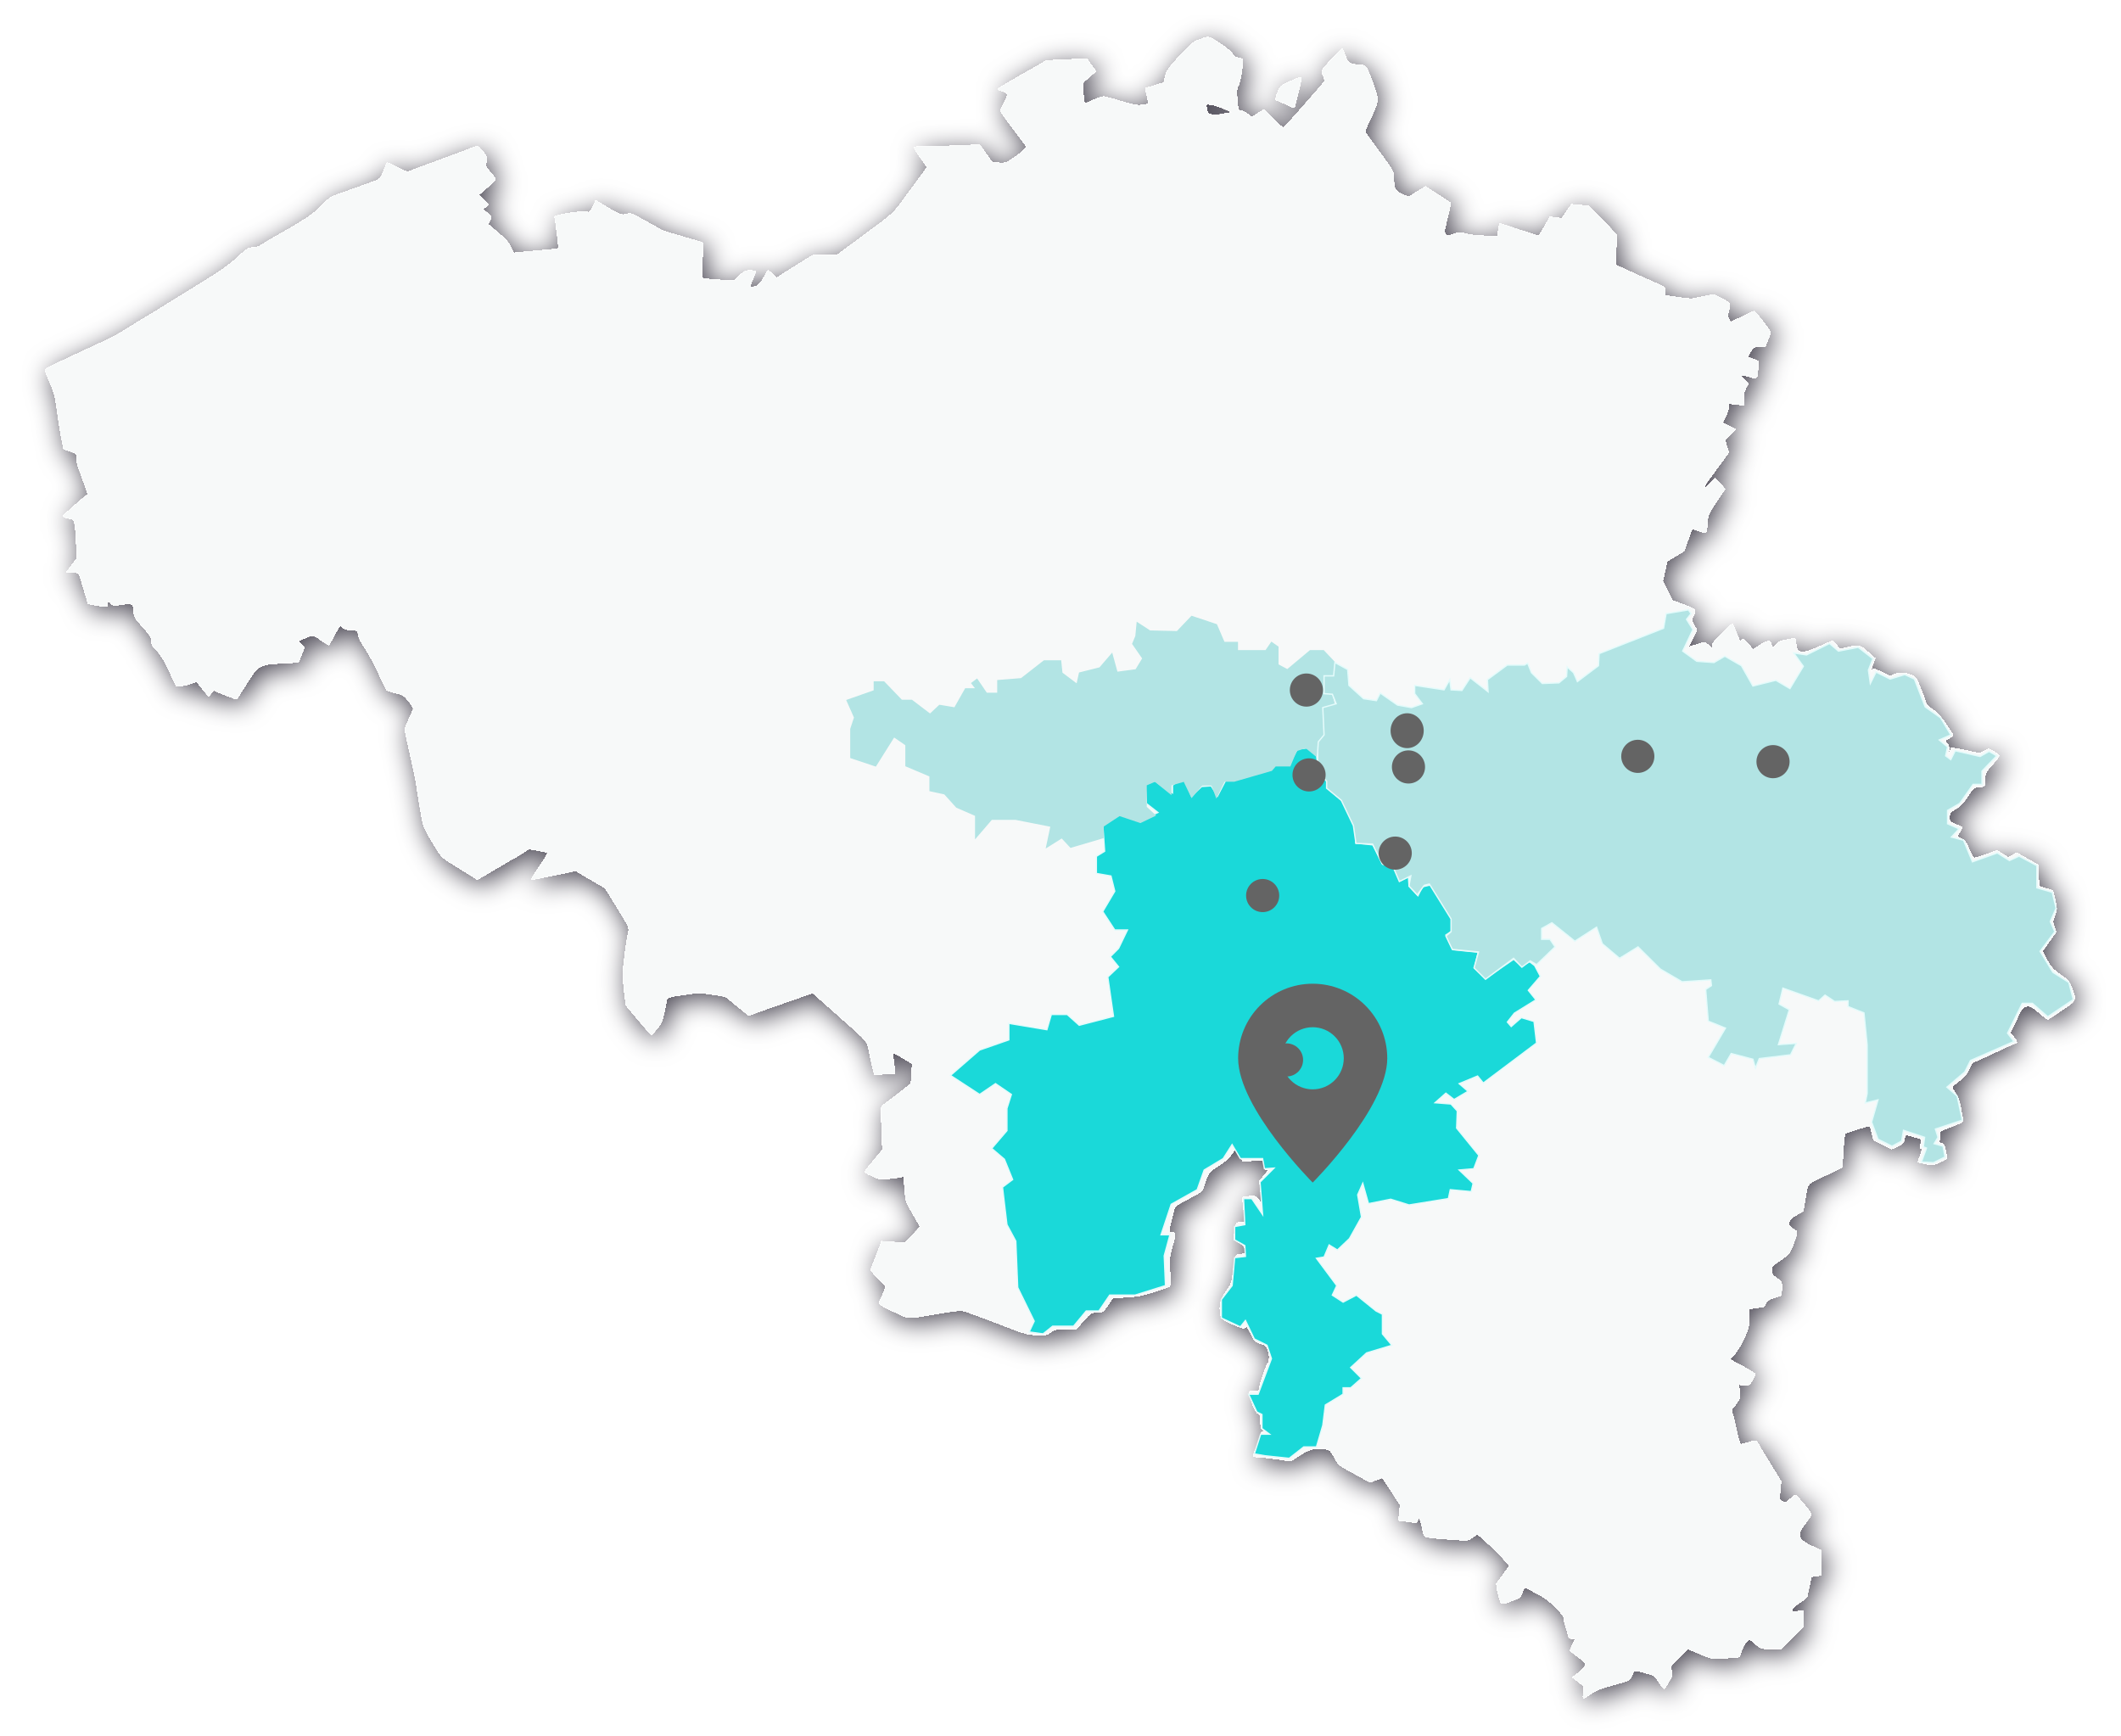
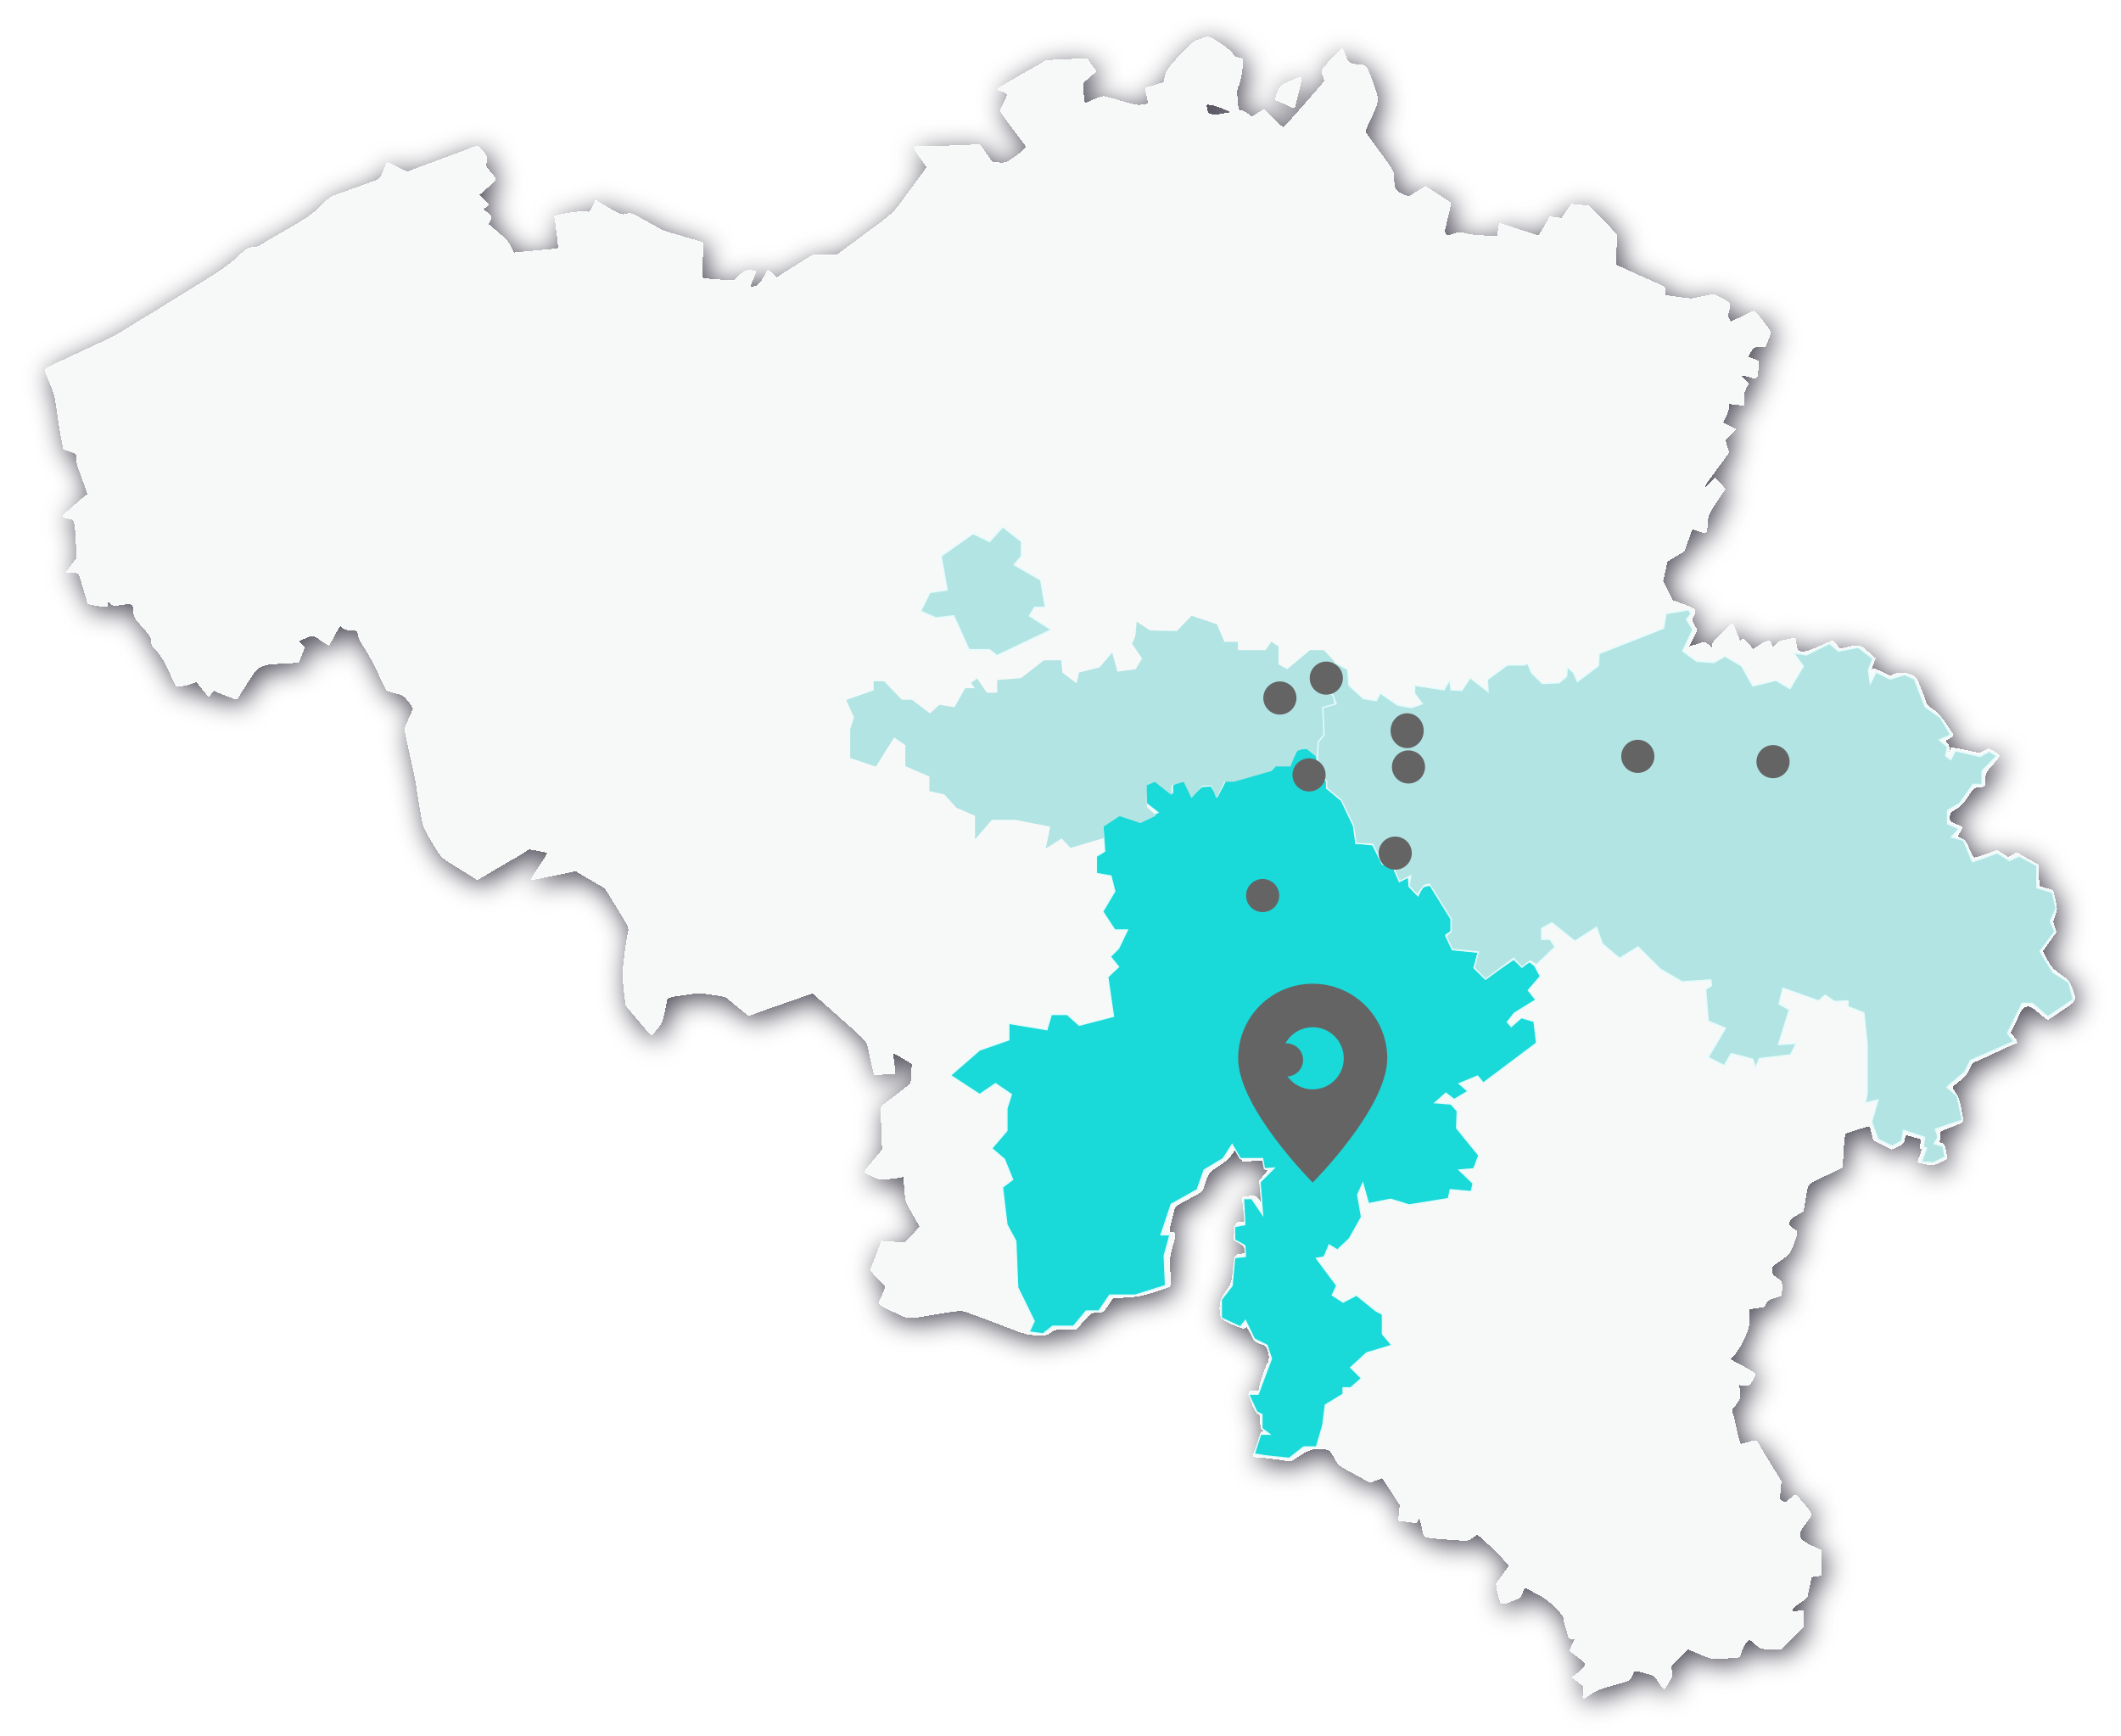
<svg xmlns="http://www.w3.org/2000/svg" width="1600" height="1309" viewBox="0 0 1600 1309" fill="none">
-   <g filter="url(#filter0_d_570_151)">
+   <g filter="url(#filter0_d_816_127)">
    <path fill-rule="evenodd" clip-rule="evenodd" d="M964 69.238C965.452 65.436 966.259 64.726 972.375 61.865C979.878 58.357 981.537 57.972 981.536 59.739C981.535 60.992 976.748 80.865 976.349 81.275C976.223 81.405 973.455 80.221 970.199 78.643C966.943 77.064 963.854 75.774 963.336 75.774C961.989 75.774 962.166 74.043 964 69.238Z" fill="#F7F9F9" />
    <path fill-rule="evenodd" clip-rule="evenodd" d="M904.145 30.159C899.934 31.849 897.337 34.057 889.65 42.482C881.768 51.123 880.103 53.509 879.132 57.562L877.977 62.375L871.134 64.423C867.37 65.55 864.187 66.55 864.06 66.647C863.933 66.743 864.482 69.329 865.279 72.392C866.078 75.455 866.563 78.129 866.358 78.333C866.153 78.538 863.879 78.955 861.304 79.259C857.558 79.704 854.409 79.124 845.553 76.358C839.464 74.458 833.585 72.902 832.487 72.902C831.39 72.902 827.705 74.152 824.299 75.681L818.106 78.46L817.51 74.112C816.656 67.88 816.775 61.627 817.755 61.255C818.218 61.08 820.394 59.301 822.591 57.303L826.586 53.671L823.19 49.044L819.795 44.418L804.716 44.901C796.422 45.166 789.206 45.717 788.679 46.125C788.153 46.532 785.531 48.092 782.854 49.593C764.224 60.031 752.794 66.772 752.791 67.322C752.79 67.674 754.05 68.241 755.593 68.58C760.554 69.669 760.907 71.189 757.64 77.386C756.027 80.448 754.705 83.254 754.704 83.622C754.703 83.989 759.186 90.236 764.666 97.502L774.631 110.715L772.328 113.156C771.061 114.498 767.546 117.298 764.517 119.378C759.511 122.815 758.529 123.134 753.745 122.879L748.481 122.598L743.695 115.827L738.91 109.055L728.382 109.641C722.591 109.963 711.5 110.23 703.736 110.232C693.9 110.235 689.619 110.564 689.619 111.316C689.619 111.91 691.772 115.3 694.404 118.852C697.036 122.403 699.19 125.657 699.19 126.082C699.19 126.508 696.894 129.902 694.087 133.624C691.281 137.346 685.605 145.048 681.471 150.74C674.026 160.993 673.758 161.235 652.648 176.826L631.34 192.563H622.271H613.201L605.229 197.47C600.845 200.169 594.687 204.04 591.546 206.071L585.834 209.765L582.707 206.734C580.987 205.067 579.429 203.889 579.243 204.116C579.058 204.343 577.541 206.957 575.871 209.924C572.97 215.081 571.095 216.449 566.882 216.482C565.389 216.494 565.462 215.946 567.6 211.112C568.909 208.15 569.98 205.35 569.98 204.889C569.98 204.428 568.167 204.051 565.949 204.051C562.527 204.051 561.321 204.635 557.979 207.916L554.042 211.782L542.46 211.127C536.09 210.767 530.425 210.193 529.872 209.85C529.174 209.419 529.146 205.287 529.781 196.407C530.284 189.355 530.525 183.414 530.315 183.205C530.105 182.995 528.499 182.451 526.747 181.997C524.994 181.543 520.546 180.239 516.861 179.101C513.176 177.963 507.792 176.388 504.897 175.602C502.002 174.816 499.202 173.85 498.676 173.456C498.149 173.061 494.704 171.112 491.019 169.124C487.334 167.137 482.433 164.415 480.126 163.077C476.456 160.947 475.479 160.765 472.283 161.618C468.496 162.63 466.666 161.847 452.507 153.159L449.409 151.258L448.235 153.961C445.79 159.599 444.548 160.957 442.827 159.881C440.875 158.663 418.173 162.061 418.461 163.53C419.415 168.398 421.664 187.103 421.336 187.431C421.101 187.666 415.796 188.267 409.545 188.768C403.294 189.27 395.745 189.949 392.771 190.277L387.362 190.874L385.447 186.544C384.093 183.482 381.282 180.309 375.853 175.715L368.174 169.216L369.657 166.349C371.122 163.513 371.099 163.449 367.579 160.625L364.019 157.769L366.264 156.071L368.509 154.373L364.858 150.629L361.206 146.884L367.49 141.366C370.946 138.332 373.773 135.532 373.773 135.144C373.773 134.755 371.987 132.409 369.805 129.929C366.074 125.69 365.896 125.225 366.834 122.166C367.751 119.178 367.556 118.557 364.454 114.575C362.595 112.188 360.674 110.236 360.184 110.236C359.694 110.236 357.275 111.068 354.808 112.085C352.342 113.101 343.002 116.605 334.053 119.871C311.56 128.081 308.516 129.238 307.977 129.776C307.718 130.035 304.122 128.544 299.984 126.464C295.846 124.383 292.295 122.681 292.09 122.681C291.886 122.681 290.794 125.218 289.664 128.318C287.319 134.752 286.828 135.257 280.934 137.318C278.565 138.146 273.612 139.94 269.927 141.304C266.242 142.668 259.997 144.891 256.049 146.244C249.701 148.419 248.151 149.464 242.649 155.276C236.693 161.568 229.714 166.173 205.322 179.903C202.953 181.236 199.515 183.338 197.683 184.574C195.637 185.951 192.944 186.819 190.711 186.819C187.493 186.819 186.156 187.677 179.142 194.238C173.595 199.427 166.339 204.633 155.007 211.555C146.095 216.998 132.343 225.5 124.447 230.448C116.551 235.396 109.229 239.884 108.176 240.422C107.123 240.959 102.17 243.99 97.169 247.157C88.198 252.839 85.411 254.309 71.311 260.801C67.371 262.616 60.703 265.711 56.492 267.682C52.281 269.652 45.498 272.824 41.418 274.732C37.337 276.639 34 278.64 34 279.176C34 279.713 35.699 284.029 37.776 288.769C40.899 295.897 41.826 299.537 43.139 309.831C44.012 316.676 45.459 325.937 46.354 330.413L47.981 338.55L52.955 340.345C57.763 342.08 57.928 342.261 57.928 345.787C57.928 347.792 58.401 350.647 58.979 352.129C61.128 357.643 66.459 372.931 66.265 373.022C64.508 373.853 47.878 388.475 47.878 389.19C47.878 389.736 49.657 390.534 51.833 390.965C56.563 391.9 56.573 391.932 57.528 409.116L58.195 421.12L54.266 426.263L50.338 431.407L54.952 431.691C59.473 431.97 59.589 432.056 60.738 435.999C61.382 438.212 62.947 443.477 64.216 447.7L66.523 455.377L72.728 456.555C80.716 458.07 80.898 458.057 80.898 455.977C80.898 453.219 81.952 452.853 83.695 455.006C85.195 456.858 85.719 456.919 91.894 455.957C99.863 454.717 100.998 455.366 100.998 461.163C100.998 464.954 101.581 465.968 107.675 472.773C113.257 479.004 114.357 480.785 114.375 483.624C114.392 486.339 115.189 487.778 118.347 490.803C121.89 494.198 125.526 500.769 131.683 514.906C132.956 517.828 133.233 517.961 136.873 517.394C138.987 517.065 142.44 516.195 144.546 515.46L148.374 514.125L151.246 517.705C152.825 519.674 154.864 522.171 155.779 523.253L157.441 525.221L159.244 522.92L161.048 520.617L169.452 524.083C174.074 525.989 178.122 527.383 178.448 527.182C178.774 526.98 182.212 521.7 186.087 515.447C194.673 501.596 195.354 501.212 213.043 500.26L225.071 499.613L227.353 493.867L229.636 488.119L227.024 485.872L224.413 483.626L228.028 482.083C236.51 478.463 235.821 478.438 241.869 482.589C244.964 484.713 247.691 486.451 247.93 486.451C248.169 486.451 249.628 483.973 251.172 480.946C252.716 477.918 254.622 474.586 255.407 473.54C256.803 471.679 256.876 471.677 258.815 473.432C260.117 474.61 262.361 475.263 265.362 475.334C269.818 475.439 269.935 475.518 270.234 478.655C270.415 480.546 272.34 484.441 274.913 488.122C277.317 491.563 281.819 499.809 284.919 506.448C288.018 513.087 290.905 519.153 291.333 519.926C291.762 520.7 294.873 521.933 298.247 522.665C303.768 523.865 304.766 524.465 308.211 528.659C310.317 531.223 311.9 534.033 311.73 534.902C311.558 535.772 309.992 539.472 308.248 543.123C305.177 549.553 305.115 549.918 306.283 554.723C306.945 557.451 308.238 563.345 309.155 567.82C310.072 572.295 311.442 578.542 312.198 581.701C312.955 584.86 313.95 590.245 314.411 593.667C314.872 597.089 316.175 605.274 317.309 611.855C319.327 623.589 319.499 624.042 326.177 635.144C332.822 646.194 333.173 646.584 340.698 651.259C344.939 653.895 351.046 657.699 354.267 659.712L360.124 663.374L369.415 657.957C374.526 654.977 380.289 651.562 382.223 650.366C384.155 649.171 386.383 647.904 387.173 647.553C387.962 647.2 390.938 645.43 393.784 643.617L398.96 640.321L405.748 641.519C409.482 642.177 412.838 642.893 413.208 643.109C413.577 643.324 410.9 647.884 407.259 653.24C403.619 658.596 400.789 663.128 400.972 663.312C401.283 663.622 410.498 661.857 427.233 658.284L434.275 656.78L445.418 663.305L456.563 669.831L465.722 684.639C474.248 698.427 474.827 699.678 474.109 702.798C472.512 709.732 470 729.34 470.001 734.867C470.001 738.026 470.504 744.559 471.121 749.384L472.24 758.159L481.482 769.248C486.565 775.348 491.005 780.331 491.35 780.321C492.154 780.299 497.583 773.748 498.873 771.244C499.859 769.329 501.407 762.878 502.479 756.22C503.144 752.092 502.929 752.184 516.709 750.164C525.026 748.945 528.539 748.847 534.415 749.673C546.878 751.424 547.579 751.595 549.474 753.334C550.488 754.265 554.365 757.478 558.091 760.476L564.865 765.928L571.491 763.483C575.134 762.138 581.131 760.021 584.815 758.778C588.5 757.535 596.362 754.797 602.285 752.693L613.055 748.866L629.458 763.406C656.62 787.481 653.835 784.159 656.092 795.176C657.171 800.441 658.411 806.041 658.849 807.621L659.643 810.493L667.214 810.172C671.377 809.996 674.926 809.71 675.1 809.536C675.275 809.362 674.917 805.916 674.305 801.877C673.692 797.838 673.349 794.377 673.541 794.185C673.916 793.809 675.165 794.463 683.076 799.176L688.183 802.218L687.704 809.843L687.226 817.468L677.176 825.345C671.649 829.678 666.525 833.456 665.789 833.742C664.678 834.171 664.561 837.086 665.096 850.816L665.742 867.37L659.256 875.138C655.689 879.411 652.646 883.25 652.493 883.668C652.341 884.086 653.849 885.161 655.843 886.056C657.838 886.951 660.418 888.147 661.577 888.714C663.561 889.683 672.11 889.286 679.022 887.903L681.768 887.353L682.469 896.788C683.159 906.059 683.267 906.386 688.764 915.793L694.357 925.364L688.399 931.434L682.44 937.504L673.782 936.897L665.125 936.289L662.495 943.273C661.049 947.114 659.238 951.672 658.471 953.401C657.705 955.13 657.077 957.081 657.077 957.738C657.077 958.395 659.599 961.429 662.683 964.48L668.288 970.029L666.954 973.899C666.221 976.028 665.002 978.967 664.246 980.431C662.537 983.734 662.373 983.593 675.044 989.72C686.025 995.03 683.983 994.906 703.975 991.485C724.361 987.997 725.229 987.952 730.841 990.075C733.699 991.157 737.115 992.402 738.431 992.841C741.477 993.858 750.407 997.248 763.794 1002.47C772.021 1005.68 775.912 1006.66 781.597 1006.96C788.178 1007.32 789.217 1007.12 792.498 1004.89C795.662 1002.74 797.123 1002.43 803.957 1002.43H811.789L817.284 996.207C822.595 990.193 822.933 989.984 827.326 989.984C831.785 989.984 831.945 989.878 835.65 984.48L839.429 978.976L849.467 978.443C857.354 978.025 861.797 977.176 870.198 974.477C876.079 972.589 881.413 970.721 882.051 970.327C882.91 969.796 883.04 966.924 882.552 959.222C882.052 951.315 882.234 947.632 883.314 943.802C887.172 930.119 887.189 929.675 883.855 929.675C881.589 929.675 881.531 928.256 883.495 920.644C884.318 917.451 885.288 913.62 885.649 912.132C886.196 909.872 887.993 908.553 896.559 904.115C905.828 899.313 906.916 898.47 907.885 895.332C911.086 884.978 911.898 883.807 918.939 879.404C922.863 876.95 926.859 873.529 928.401 871.304C929.869 869.185 931.334 867.452 931.658 867.453C931.981 867.454 933.459 869.377 934.943 871.726L937.641 875.997L945.179 875.415L952.718 874.834L953.329 877.604C954.403 882.473 954.599 882.76 956.376 882.084C957.404 881.692 956.499 883.335 954.108 886.196L950.127 890.962L950.955 898.112C952.14 908.355 952.132 908.383 949.222 904.896C946.69 901.863 946.38 901.758 941.925 902.426L937.271 903.124L937.895 909.459C938.239 912.944 938.771 917.194 939.078 918.906C939.622 921.936 939.548 922.017 936.245 922.017C932.489 922.017 932.287 922.35 931.297 930.183L930.688 934.998L934.476 937.128C938.334 939.296 939.424 940.835 939.424 944.113C939.424 945.566 938.739 945.949 936.138 945.949C933.828 945.949 932.714 946.446 932.381 947.624C931.541 950.608 930.808 954.901 929.945 961.891C929.22 967.751 928.533 969.487 925.171 973.939C920.943 979.541 919.51 985.094 920.682 991.34C921.278 994.518 921.892 995.024 929.526 998.617C935.992 1001.66 938.017 1002.24 939.079 1001.36C940.703 1000.01 940.526 999.835 943.541 1005.84C946.414 1011.56 947.419 1012.51 951.866 1013.65C954.495 1014.32 955.462 1015.21 956.359 1017.8C957.934 1022.35 957.873 1026.51 956.197 1028.91C954.606 1031.18 949.983 1045.09 949.964 1047.66C949.955 1048.98 949.122 1049.34 946.02 1049.34C942.22 1049.34 942.108 1049.43 942.697 1051.97C944.227 1058.57 947.397 1065.58 949.1 1066.12C950.578 1066.59 950.909 1067.64 950.909 1071.83C950.909 1075.22 951.42 1077.47 952.413 1078.47C953.705 1079.76 953.716 1079.97 952.497 1079.97C951.566 1079.97 950.856 1081.37 950.434 1084.04C950.081 1086.28 948.737 1090.17 947.448 1092.69C946.159 1095.22 945.36 1097.7 945.671 1098.2C945.982 1098.7 947.921 1099.12 949.98 1099.12C952.038 1099.12 958.228 1099.78 963.734 1100.6L973.747 1102.09L980.274 1097.77C987.368 1093.07 992.25 1091.79 999.175 1092.83C1003.28 1093.45 1003.66 1093.78 1006.64 1099.27C1009.46 1104.5 1010.48 1105.45 1016.95 1108.92C1020.9 1111.04 1026.21 1113.96 1028.75 1115.41L1033.38 1118.04L1038.14 1116.3L1042.91 1114.55L1049.58 1124.78L1056.25 1135.01L1055.64 1140.92L1055.03 1146.83L1059.68 1147.42C1062.23 1147.75 1065.35 1148.16 1066.6 1148.35C1068.19 1148.58 1069.01 1148.13 1069.34 1146.87C1070.43 1142.71 1071.48 1145.06 1073.95 1157.2C1074.43 1159.56 1076.07 1159.87 1095.91 1161.3C1106.97 1162.1 1107.5 1162.05 1110.27 1159.99C1111.85 1158.82 1113.62 1157.57 1114.21 1157.22C1115.27 1156.6 1138.5 1179.4 1138.5 1181.06C1138.5 1181.62 1129.76 1193.85 1129.03 1194.3C1128.63 1194.55 1129.19 1198.22 1130.28 1202.45C1132.5 1211.11 1131.69 1210.78 1141.61 1207.02C1146.35 1205.22 1147.27 1204.46 1148.2 1201.56C1149.77 1196.66 1149.77 1196.67 1153.27 1198.64C1155.04 1199.63 1159.07 1201.79 1162.21 1203.42C1168.58 1206.74 1179.66 1217.54 1179.66 1220.44C1179.66 1221.44 1180.27 1224.17 1181.01 1226.5C1181.76 1228.83 1182.63 1231.93 1182.95 1233.37C1183.39 1235.38 1184.08 1236.01 1185.9 1236.01C1187.2 1236.01 1188.27 1236.14 1188.27 1236.31C1188.27 1236.47 1187.37 1238.47 1186.27 1240.75L1184.27 1244.89L1186.99 1247.13C1188.48 1248.36 1191.1 1250.35 1192.81 1251.54C1197.28 1254.67 1196.87 1257.1 1191.14 1261.47C1188.51 1263.48 1186.36 1265.17 1186.36 1265.22C1186.36 1265.28 1188.32 1266.8 1190.72 1268.6C1195.08 1271.86 1195.09 1271.88 1194.46 1276.44C1194.12 1278.95 1194.15 1281 1194.53 1281C1194.91 1281 1197.3 1279.51 1199.83 1277.69C1204.09 1274.63 1206.82 1273.65 1224.44 1268.82C1228.97 1267.58 1229.67 1267.04 1231.03 1263.64C1232.72 1259.41 1232.64 1259.41 1243.53 1262.48C1248.02 1263.75 1248.85 1264.42 1251.61 1269.04C1253.3 1271.87 1255.01 1273.98 1255.4 1273.74C1255.79 1273.5 1257.43 1271 1259.03 1268.19C1261.66 1263.6 1261.85 1262.75 1260.87 1259.95C1259.8 1256.87 1259.88 1256.73 1266.51 1250.21L1273.24 1243.6L1276.46 1244.98C1292.74 1251.97 1290.91 1251.56 1301.89 1250.69L1312.02 1249.89L1313.9 1244.62C1314.93 1241.73 1316.72 1238.64 1317.88 1237.77C1319.91 1236.25 1320.15 1236.33 1324.16 1239.93C1328.29 1243.62 1328.42 1243.67 1336.09 1243.67H1343.84L1352.2 1235.27L1360.55 1226.87V1220.8V1214.73L1356.24 1215.38C1352.45 1215.94 1351.94 1215.81 1351.94 1214.24C1351.94 1213.11 1354.03 1211.13 1357.68 1208.8C1360.84 1206.79 1363.42 1204.6 1363.42 1203.94C1363.42 1203.28 1364.1 1199.72 1364.94 1196.03L1366.45 1189.32L1370.2 1188.72L1373.95 1188.12L1373.95 1178.8L1373.95 1169.48L1366.69 1166.21C1356.12 1161.46 1355.07 1157.6 1361.99 1148.8C1364.36 1145.78 1366.29 1142.82 1366.29 1142.22C1366.29 1140.85 1355.6 1128.01 1354.38 1127.91C1353.87 1127.87 1352.05 1129.2 1350.33 1130.87C1347.51 1133.61 1346.96 1133.8 1344.7 1132.77C1342.24 1131.65 1342.22 1131.53 1342.87 1124.55L1343.53 1117.47L1335.53 1104.47C1331.13 1097.32 1326.97 1090.39 1326.28 1089.07C1324.81 1086.25 1324.88 1086.26 1318.83 1088.1C1316.25 1088.88 1313.69 1089.53 1313.15 1089.53C1312.61 1089.54 1311.39 1085.77 1310.43 1081.17C1309.47 1076.56 1308.11 1070.68 1307.4 1068.1L1306.12 1063.41L1309.5 1059.01C1312.67 1054.87 1312.85 1054.29 1312.29 1049.49L1311.7 1044.38L1315.64 1044.7C1319.39 1045.01 1319.67 1044.84 1321.87 1040.93C1323.14 1038.68 1324.18 1036.67 1324.18 1036.47C1324.18 1036.06 1310.88 1028.28 1310.19 1028.28C1309.95 1028.28 1308.69 1027.58 1307.39 1026.73L1305.02 1025.17L1308.47 1021.36C1310.37 1019.26 1313.6 1013.88 1315.66 1009.41C1318.92 1002.32 1319.4 1000.39 1319.4 994.316V987.352L1322.39 986.754C1324.03 986.424 1326.58 986.155 1328.05 986.155C1330.09 986.155 1331.02 985.485 1331.97 983.338C1332.93 981.156 1334.41 980.121 1338.51 978.751L1343.8 976.98L1344.09 972.1C1344.38 967.067 1343.98 966.427 1338.22 962.702C1337.41 962.175 1336.61 960.286 1336.44 958.504C1336.16 955.463 1336.55 954.985 1342.75 950.733C1349.87 945.851 1350.72 944.684 1353.94 935.395C1356 929.438 1356 929.27 1354.23 928.092C1349.2 924.753 1348.92 924.366 1349.58 921.753C1350.03 919.96 1351.76 918.291 1355.25 916.294L1360.28 913.418L1361.48 905.99C1363.64 892.593 1363.28 893.234 1370.65 889.688C1374.31 887.929 1380.1 885.089 1383.52 883.379L1389.74 880.269L1390.43 867.955C1390.81 861.183 1391.45 855.346 1391.87 854.984C1392.68 854.266 1408.6 849.263 1410.07 849.263C1410.57 849.263 1411.51 851.653 1412.16 854.575L1413.35 859.887L1420.21 863.262L1427.07 866.637L1431.51 864.653C1435.27 862.974 1436.04 862.156 1436.58 859.317C1436.92 857.473 1437.48 855.964 1437.82 855.964C1438.15 855.964 1440.93 856.666 1443.99 857.523L1449.54 859.084L1448.95 862.789C1448.56 865.244 1448.72 866.494 1449.44 866.494C1450.13 866.494 1449.84 868.267 1448.62 871.463C1447.59 874.196 1446.83 876.492 1446.95 876.566C1447.07 876.64 1449.59 877.222 1452.55 877.861C1457.58 878.947 1458.29 878.864 1463.42 876.594C1468.19 874.485 1468.85 873.881 1468.4 872.004C1468.11 870.816 1467.59 868.254 1467.24 866.308C1466.76 863.684 1466.07 862.692 1464.54 862.457C1463.25 862.258 1462.64 861.616 1462.91 860.727C1463.14 859.95 1463.29 857.951 1463.22 856.285C1463.12 853.453 1463.46 853.118 1468.54 851.172C1480 846.774 1481.19 846.13 1480.76 844.564C1480.52 843.726 1479.79 839.866 1479.13 835.985C1478.33 831.317 1477.02 827.593 1475.25 824.977C1473.77 822.803 1472.57 820.592 1472.57 820.066C1472.57 819.539 1474.9 817.439 1477.75 815.399C1481.73 812.549 1483.44 810.499 1485.15 806.56C1486.37 803.739 1487.65 801.423 1488 801.415C1488.35 801.406 1493.31 799.208 1499.01 796.531C1517.93 787.651 1519.31 787.039 1520.33 787.039C1522.11 787.039 1521.43 784.836 1518.8 782.091L1516.25 779.431L1520.95 769.439C1525.43 759.922 1525.81 759.431 1528.91 759.06C1531.73 758.723 1533 759.367 1538.17 763.76C1541.47 766.56 1544.42 768.851 1544.73 768.851C1545.03 768.851 1549.83 765.731 1555.4 761.918C1566.73 754.157 1566.4 754.938 1562.69 744.919C1561 740.35 1559.95 739.123 1554.79 735.65C1548.65 731.515 1546.79 729.365 1542.89 721.854L1540.61 717.455L1545.78 710.154L1550.95 702.852L1549.58 698.958C1548.33 695.421 1548.37 694.638 1550.03 690.429C1551.79 685.969 1551.79 685.531 1550.22 678.77L1548.59 671.744L1543.34 670.165L1538.09 668.585L1537.82 660.561L1537.55 652.538L1529.43 647.917L1521.3 643.296L1518.21 645.115L1515.12 646.933L1510.79 644.282L1506.46 641.63L1498.39 644.452C1493.96 646.005 1489.85 647.275 1489.27 647.275C1488.69 647.275 1486.95 644.292 1485.42 640.646C1483.18 635.343 1481.98 633.712 1479.42 632.493L1476.23 630.968L1478.21 627.76C1479.3 625.997 1480.19 624.376 1480.19 624.159C1480.19 623.942 1478.04 622.928 1475.4 621.907C1470.86 620.144 1470.62 619.871 1470.62 616.514C1470.62 613.307 1471.06 612.706 1475.34 610.072C1478.66 608.031 1481.36 605.175 1484.43 600.472C1488.6 594.084 1488.98 593.764 1492.87 593.483L1496.94 593.188L1497.22 587.904C1497.48 583.007 1497.88 582.2 1502.7 576.895C1505.56 573.747 1507.91 570.711 1507.92 570.15C1507.94 569.589 1506.24 568.172 1504.16 567L1500.37 564.87L1496.62 566.782C1494.56 567.835 1492.71 568.541 1492.51 568.351C1491.96 567.826 1472.39 563.808 1472.1 564.16C1471.95 564.331 1471.34 565.762 1470.74 567.342C1469.66 570.165 1469.65 570.148 1470.1 566.418C1470.45 563.535 1470.12 562.144 1468.7 560.639C1466.85 558.662 1466.85 558.65 1470.19 556.852C1472.03 555.859 1473.42 554.787 1473.28 554.468C1473.13 554.15 1470.69 550.406 1467.85 546.149C1464.34 540.897 1461.21 537.444 1458.1 535.41C1455.58 533.761 1453.26 531.44 1452.93 530.252C1452.6 529.064 1451.53 526.154 1450.54 523.785C1449.56 521.416 1447.99 517.511 1447.06 515.107C1445.69 511.534 1444.67 510.444 1441.48 509.124C1436.68 507.14 1432.14 507.065 1428.57 508.914C1426.04 510.224 1425.49 510.129 1420.31 507.478C1413.91 504.209 1412.26 503.973 1412.16 506.314C1412.11 507.427 1411.91 507.564 1411.58 506.723C1411.3 506.026 1411.83 503.465 1412.76 501.03L1414.45 496.605L1410.23 492.893C1402.74 486.298 1403.05 486.398 1395.05 488.058L1387.92 489.538L1385.16 486.455L1382.41 483.373L1372.24 487.853C1358.28 494.002 1354.87 493.305 1354.82 484.297C1354.81 481.303 1354.42 481.229 1346.86 482.748C1342.98 483.527 1341.05 484.47 1339.98 486.098C1338.07 489.013 1336.81 488.972 1336.06 485.972C1335.25 482.752 1333.23 482.948 1327.36 486.815L1322.45 490.052L1318.87 485.855C1316.03 482.521 1315.02 481.883 1313.97 482.755C1313.24 483.358 1312.53 483.682 1312.38 483.476C1312.14 483.131 1309.98 477.856 1307.75 472.167C1306.87 469.909 1306.65 470.042 1299.24 477.41C1294.11 482.512 1291.64 485.69 1291.64 487.185V489.4L1289.02 486.968C1285.9 484.076 1286.79 484.133 1279.47 486.359L1273.53 488.167L1276.77 481.728L1280.01 475.29L1277.79 471.371C1275.9 468.041 1275.75 467.186 1276.81 465.679C1277.49 464.705 1278.2 462.89 1278.38 461.647C1278.69 459.601 1277.9 459.078 1270.05 456.108L1261.37 452.83L1257.81 445.621L1254.24 438.412L1255.95 430.808L1257.66 423.206L1263.99 419.442L1270.32 415.68L1273.4 407.15L1276.47 398.62L1281.33 400.465C1284 401.479 1286.5 401.963 1286.89 401.541C1287.29 401.119 1287.78 397.896 1287.99 394.379C1288.35 388.331 1288.72 387.464 1294.81 378.405L1301.25 368.827L1297.55 364.818L1293.84 360.808L1290.02 364.909C1284.85 370.452 1284.04 368.33 1288.87 361.9C1291.01 359.06 1295.28 353.254 1298.37 348.996L1303.99 341.254L1302.59 336.6L1301.19 331.945L1305.15 327.906L1309.11 323.868L1304.2 321.378L1299.28 318.887L1301.68 314.151C1303 311.546 1304.08 308.282 1304.08 306.897V304.378L1309.92 305.056L1315.76 305.734L1315.42 301.01C1315.18 297.624 1315.63 295.273 1317 292.701L1318.92 289.114L1315.86 286.37C1313.38 284.142 1313.11 283.558 1314.42 283.265C1315.32 283.067 1317.75 283.483 1319.83 284.19C1325.41 286.082 1326.1 285.449 1326.1 278.416V272.308L1322.18 270.771L1318.27 269.233L1320.44 265.36C1322.5 261.706 1322.87 261.488 1327.05 261.488H1331.49L1333.58 256.444C1334.73 253.67 1335.67 251.1 1335.67 250.735C1335.67 249.795 1324.01 234.676 1323.31 234.721C1323 234.742 1318.87 236.637 1314.13 238.931L1305.52 243.104L1304.21 240.661C1303.19 238.748 1303.14 237.449 1303.97 234.666C1305.65 229.06 1305.4 228.6 1298.8 225.245L1292.56 222.073L1284.68 223.705C1280.35 224.602 1276.37 225.389 1275.85 225.453C1275.32 225.518 1270.69 224.981 1265.56 224.261L1256.23 222.95V219.826C1256.23 216.77 1256 216.601 1245.94 212.204C1240.28 209.73 1231.82 205.935 1227.15 203.768L1218.65 199.829L1219.12 188.447L1219.59 177.066L1208.96 166.217L1198.32 155.368L1191.95 154.753L1185.58 154.138L1181.9 159.434L1178.22 164.73L1173.78 164.178L1169.34 163.626L1165.27 170.676C1163.03 174.553 1161.08 177.859 1160.95 178.024C1160.82 178.188 1154.29 176.141 1146.43 173.477C1138.56 170.812 1131.88 168.631 1131.58 168.631C1131.27 168.631 1130.72 170.811 1130.36 173.476L1129.69 178.32L1119.5 177.931C1113.9 177.717 1107.47 176.955 1105.23 176.236C1101.63 175.084 1100.62 175.124 1096.72 176.571C1093.39 177.807 1091.97 177.945 1090.99 177.134C1089.32 175.749 1089.35 174.143 1091.19 167.157C1092.01 164.019 1093.04 159.587 1093.47 157.309L1094.26 153.166L1084.84 146.953L1075.42 140.74L1071.02 143.438C1068.6 144.921 1065.67 146.727 1064.5 147.452C1062.62 148.614 1061.79 148.502 1057.46 146.495C1052.12 144.024 1051.44 142.543 1051.42 133.42C1051.41 129.737 1050.44 128.026 1041.93 116.541C1036.72 109.512 1031.74 102.675 1030.87 101.348C1029.34 99.007 1029.44 98.623 1034.28 88.551C1037.59 81.662 1039.23 77.04 1039.17 74.817C1039.11 72.974 1037.14 66.512 1034.79 60.457C1030.81 50.228 1030.32 49.431 1027.8 49.202C1016.99 48.218 1017.3 48.388 1014.83 42.215L1012.55 36.511L1005.88 43.459C996.189 53.547 996.503 52.986 998.231 57.125C999.044 59.069 999.466 61.054 999.169 61.533C998.137 63.206 968.935 96.358 968.281 96.601C967.919 96.736 964.459 93.661 960.592 89.768L953.563 82.689L948.908 85.584L944.251 88.478L940.945 85.956C939.125 84.568 936.806 83.432 935.791 83.432C934.162 83.432 933.866 82.463 933.277 75.214C932.731 68.478 932.889 66.572 934.149 64.646C935.386 62.759 937.468 50.82 937.502 45.423C937.507 44.789 935.968 43.98 934.084 43.627C931.77 43.194 930.32 42.24 929.613 40.69C928.323 37.858 913.813 27.864 911.189 28.001C910.136 28.056 906.966 29.027 904.145 30.159ZM910.697 84.034C910.69 83.44 910.408 81.921 910.07 80.658C909.477 78.44 909.597 78.381 913.673 78.88C915.992 79.165 920.473 80.596 923.631 82.058L929.374 84.72L922.674 86.002C915.762 87.324 910.727 86.496 910.697 84.034Z" fill="#F7F9F9" />
  </g>
  <path d="M987.349 564L993.091 568.79L994.527 581.723L1001.23 588.908V594.177L1013.19 604.715L1022.28 623.396L1022.76 635.85L1035.68 637.287L1043.33 652.136L1059.6 646.867L1052.42 654.052L1056.73 664.111L1062.47 661.237L1062.95 668.422L1069.65 675.607L1073 668.901L1079.22 667.464L1095.49 693.809L1095.01 702.431L1090.7 705.305L1095.97 716.322L1115.11 718.238L1112.24 730.213L1120.85 737.877L1141.9 723.507L1147.65 728.776L1153.87 725.423L1157.69 728.297L1162 736.44L1152.91 746.978L1158.65 754.163L1142.38 764.222L1137.12 770.928L1139.99 774.281L1147.65 767.575L1157.22 770.449L1159.13 786.735L1118.94 816.912L1114.63 811.643L1100.75 817.391L1107.45 823.139L1096.92 829.366L1090.7 824.576L1082.57 831.76L1094.53 832.719L1099.32 837.987L1098.84 850.92L1115.59 871.517L1111.76 881.576L1100.75 882.534L1111.28 892.593L1109.84 898.82L1094.05 897.383L1092.62 904.089L1062.95 908.879L1049.08 904.568L1032.33 907.921L1028.02 892.593L1024.19 901.215L1027.06 917.98L1017.97 934.266L1008.88 942.888L1002.66 939.056L998.833 948.157L993.091 949.115L1008.4 969.712L1005.05 976.897L1013.19 982.166L1023.24 976.897L1038.07 988.872L1042.85 991.267V1006.12L1050.03 1014.74L1030.89 1020.49L1018.93 1031.5L1027.06 1039.65L1018.93 1046.83H1013.19V1051.62L999.79 1059.76L997.876 1075.09L993.091 1091.38H983.522L972.516 1100L954.333 1098.08L946.199 1096.65L950.984 1081.8H957.683L951.941 1077.49V1066.95L948.113 1065.03L941.892 1051.62H949.07L959.118 1024.8L955.769 1014.74L946.199 1009.95L939.5 996.057L935.672 1000.85L921.317 994.141V980.25L929.452 969.712L931.366 948.636L939.5 947.678L939.021 939.535L931.366 935.224V925.165L939.021 923.728L938.065 904.089H944.285L952.419 916.064L950.505 891.635L961.032 881.097L953.855 881.576L952.419 873.912H935.672L929.452 863.374L922.753 873.912L908.398 882.534L903.134 897.383L883.516 908.4L875.86 931.392H882.559L878.253 947.199L879.21 969.712L856.242 976.897H837.102L828.968 988.872H819.398L809.828 1000.37H794.038L786.86 1006.12L776.333 1004.68L780.161 996.536L767.72 971.149L766.285 936.182L759.586 923.728L756.237 895.467L763.892 889.719L757.672 874.391L748.102 866.248L759.586 852.836V836.072L762.935 825.534L750.973 817.391L739.011 825.534L717 811.164L739.011 792.004L761.022 784.34V771.886L789.731 776.676L793.081 765.18H805.043L814.134 773.323L839.973 766.617L835.667 736.919L843.801 729.255L837.581 721.591L843.801 715.364L850.5 701.473H840.93L831.839 687.582L840.93 672.254L838.059 660.758L827.054 658.842V645.909L833.274 642.077L831.839 621.48L844.758 612.858L859.591 619.085L873.468 612.858L864.855 606.152L863.898 591.303L871.075 588.908L884.473 598.009V592.261L893.086 586.034L898.828 600.404L906.484 593.219L913.661 592.74L918.446 600.404L924.667 588.429H931.366L957.204 579.807L962.946 576.454L972.038 577.412L978.737 564.958L987.349 564Z" fill="#1AD9D9" stroke="#E4FBFB" />
  <path d="M644.735 541.215L639 528.273L659.551 521.083V514.372H666.719L680.101 528.273H687.748L701.608 538.818L708.777 532.107L720.247 534.025L728.371 519.645H736.496L733.151 515.331L736.974 512.455L744.143 523H752.745V513.413L770.429 511.975L787.634 498.554H800.06L801.016 507.661L812.486 516.289L814.397 507.661L829.691 503.826L838.771 493.281L842.595 507.182L856.932 505.264L862.19 496.636L854.543 485.612L856.932 479.86L857.888 469.793L867.447 476.025L887.997 476.504L898.99 465L917.629 471.231L923.364 484.653H933.4V490.884H954.906L959.208 484.653L963.987 488.008V501.43L971.156 505.264L988.361 490.884H998.397L1007 499.992V510.537H998.397V523.479H1004.61L1007 533.545H998.397L1000.31 553.678L996.008 558.95L992.662 569.975L985.016 563.744L977.847 566.14L973.068 577.645H962.075L959.208 581L931.01 589.149H923.364L917.629 601.132L914.283 592.025H906.636L898.99 601.132L893.255 589.149L883.218 592.025V598.736L871.27 589.149L864.579 592.025V608.802L871.27 615.033L860.278 620.306L844.507 615.033L832.081 623.182V631.81L807.706 639L801.016 631.81L789.545 639L792.891 623.182L766.127 617.909H747.966L736.018 631.81V615.033L721.681 608.802L712.6 598.736L701.608 596.339V585.314L683.447 577.645V561.826L674.366 555.595L660.506 577.645L641.868 571.413V549.843L644.735 541.215Z" fill="#B2E4E4" stroke="#B2E4E4" />
  <path d="M1007 499.737L1016.63 505.003L1017.59 516.972L1028.66 527.026L1038.29 528.463L1041.18 522.718L1054.18 531.814L1064.77 533.729L1072.95 530.856L1067.18 523.196V516.972L1089.32 520.324L1093.65 512.664L1094.62 520.324L1102.8 520.803L1109.06 511.227L1122.54 521.76L1122.06 512.664L1136.98 501.652H1149.98L1152.39 500.216L1155.28 507.397L1163.46 515.536L1175.98 515.057L1181.75 510.27L1182.23 503.088L1187.05 507.397L1189.94 514.1L1205.82 502.131L1206.31 493.034L1254.93 473.884L1256.85 462.873L1273.7 460L1275.63 462.873L1272.26 467.181L1277.07 474.842L1269.37 491.119L1279.96 498.78L1292.96 499.737L1301.15 494.949L1313.66 502.131L1322.33 517.451L1339.66 513.142L1350.25 519.366L1360.36 502.61L1353.14 492.556L1362.77 493.992L1380.1 485.374L1386.84 491.119L1401.76 488.247L1412.83 496.865L1409.46 505.482L1410.91 515.536L1415.24 506.918L1425.83 512.185L1436.91 508.834L1444.13 512.185L1452.31 533.25L1463.86 541.389L1471.57 554.316L1462.9 558.146L1469.16 563.412L1467.72 570.115L1471.57 572.987L1474.94 566.285L1493.71 570.594L1500.45 566.763L1506.23 570.115L1495.16 581.605V591.659H1488.42L1478.31 606.022L1469.16 611.288V621.342L1477.83 625.172L1472.05 631.396L1481.2 633.79L1487.94 650.068L1506.71 643.365L1515.86 649.11L1523.08 645.759L1536.56 652.94V669.697L1548.11 673.048L1551 685.017L1546.67 695.071L1550.04 702.731L1538.97 717.573L1548.59 733.372L1560.63 741.032L1564 753.959L1544.74 766.885L1533.19 756.831H1525.49L1514.41 779.333L1519.23 785.557L1486.49 799.92L1482.16 808.537L1468.68 820.028L1476.38 826.73L1480.23 844.923L1460.01 851.626L1461.94 857.85L1459.05 862.637L1465.79 864.552L1467.23 872.691L1458.57 877L1449.42 876.521L1453.27 865.988L1450.87 865.031L1451.83 857.85L1435.94 852.583L1434.5 860.722L1427.28 864.552L1416.69 859.286L1411.87 846.359L1416.69 829.603L1407.06 831.997L1408.5 824.815V787.951L1406.09 764.013L1394.06 759.225V754.916L1383.95 755.395L1376.73 750.607L1371.91 754.916L1344.95 745.341L1342.07 757.31L1349.77 761.619L1341.58 787.951L1355.06 786.993L1350.73 795.611L1327.14 798.483L1324.25 805.665L1322.33 798.962L1305.96 794.653L1300.66 803.75L1288.63 797.526L1301.63 775.503L1288.63 770.237L1286.7 746.298L1291.04 743.426L1290.55 739.117L1268.89 740.553L1252.52 730.978L1235.67 714.222L1221.71 722.839L1208.71 711.828L1204.38 699.38L1188.01 709.913L1170.68 696.029L1162.98 700.338V708.476H1169.24L1173.09 714.222L1159.13 727.627L1154.31 724.754L1148.05 729.542L1141.8 722.839L1120.61 738.638L1111.95 730.021L1115.32 718.052L1095.58 716.137L1090.77 706.083L1094.62 702.731V693.156L1078.25 666.824L1074.4 667.782L1069.1 674.963L1062.84 668.261L1064.29 660.6L1055.62 664.909L1051.29 654.855L1058.51 646.716L1042.62 651.504L1035.4 636.662L1022.89 636.184L1020.96 622.778L1011.81 603.628L1000.74 594.532V589.265L994 582.084V566.763L994.481 559.582L998.814 554.316L997.851 533.729L1007.96 530.856L1005.07 523.675L998.814 523.196V509.791H1006.04L1007 499.737Z" fill="#B2E4E4" stroke="#E4FBFB" />
  <path d="M934 798.25C934 783.332 939.926 769.024 950.475 758.475C961.024 747.926 975.332 742 990.25 742C1005.17 742 1019.48 747.926 1030.02 758.475C1040.57 769.024 1046.5 783.332 1046.5 798.25C1046.5 835.75 990.25 892 990.25 892C990.25 892 934 835.75 934 798.25ZM966.812 798.25C966.812 804.466 969.282 810.427 973.677 814.823C978.073 819.218 984.034 821.688 990.25 821.688C996.466 821.688 1002.43 819.218 1006.82 814.823C1011.22 810.427 1013.69 804.466 1013.69 798.25C1013.69 792.034 1011.22 786.073 1006.82 781.677C1002.43 777.282 996.466 774.812 990.25 774.812C984.034 774.812 978.073 777.282 973.677 781.677C969.282 786.073 966.812 792.034 966.812 798.25Z" fill="#646464" />
  <circle cx="952.5" cy="675.5" r="12.5" fill="#646464" />
  <circle cx="970.5" cy="799.5" r="12.5" fill="#646464" />
-   <circle cx="985.5" cy="520.5" r="12.5" fill="#646464" />
+   <circle cx="965.5" cy="526.5" r="12.5" fill="#646464" />
  <ellipse cx="1061.5" cy="551.158" rx="12.5" ry="13.158" fill="#646464" />
  <circle cx="1052.5" cy="643.5" r="12.5" fill="#646464" />
  <circle cx="1337.5" cy="574.5" r="12.5" fill="#646464" />
  <circle cx="987.5" cy="584.5" r="12.5" fill="#646464" />
  <circle cx="1062.5" cy="578.5" r="12.5" fill="#646464" />
  <circle cx="1235.5" cy="570.5" r="12.5" fill="#646464" />
+   <path d="M710 419.5L714.5 445L701.5 447L694.5 461L706 466L719.5 464.5L731 490H746.5L752 494.5L793 475L776.5 464.5L780.5 458H788.5L785 437.5L765 426L770.5 419.5V408.5L756.5 397.5L746.5 408.5L734 402.5L710 419.5Z" fill="#B2E4E4" stroke="#E4FBFB" />
+   <circle cx="1000.5" cy="511.5" r="12.5" fill="#646464" />
  <defs>
-     <filter id="filter0_d_570_151" x="17" y="12" width="1571" height="1293" filterUnits="userSpaceOnUse" color-interpolation-filters="sRGB">
+     <filter id="filter0_d_816_127" x="17" y="12" width="1571" height="1293" filterUnits="userSpaceOnUse" color-interpolation-filters="sRGB">
      <feFlood flood-opacity="0" result="BackgroundImageFix" />
      <feColorMatrix in="SourceAlpha" type="matrix" values="0 0 0 0 0 0 0 0 0 0 0 0 0 0 0 0 0 0 127 0" result="hardAlpha" />
      <feOffset dx="3" dy="4" />
      <feGaussianBlur stdDeviation="10" />
      <feComposite in2="hardAlpha" operator="out" />
      <feColorMatrix type="matrix" values="0 0 0 0 0.298 0 0 0 0 0.286 0 0 0 0 0.333 0 0 0 1 0" />
-       <feBlend mode="normal" in2="BackgroundImageFix" result="effect1_dropShadow_570_151" />
-       <feBlend mode="normal" in="SourceGraphic" in2="effect1_dropShadow_570_151" result="shape" />
+       <feBlend mode="normal" in2="BackgroundImageFix" result="effect1_dropShadow_816_127" />
+       <feBlend mode="normal" in="SourceGraphic" in2="effect1_dropShadow_816_127" result="shape" />
    </filter>
  </defs>
</svg>
